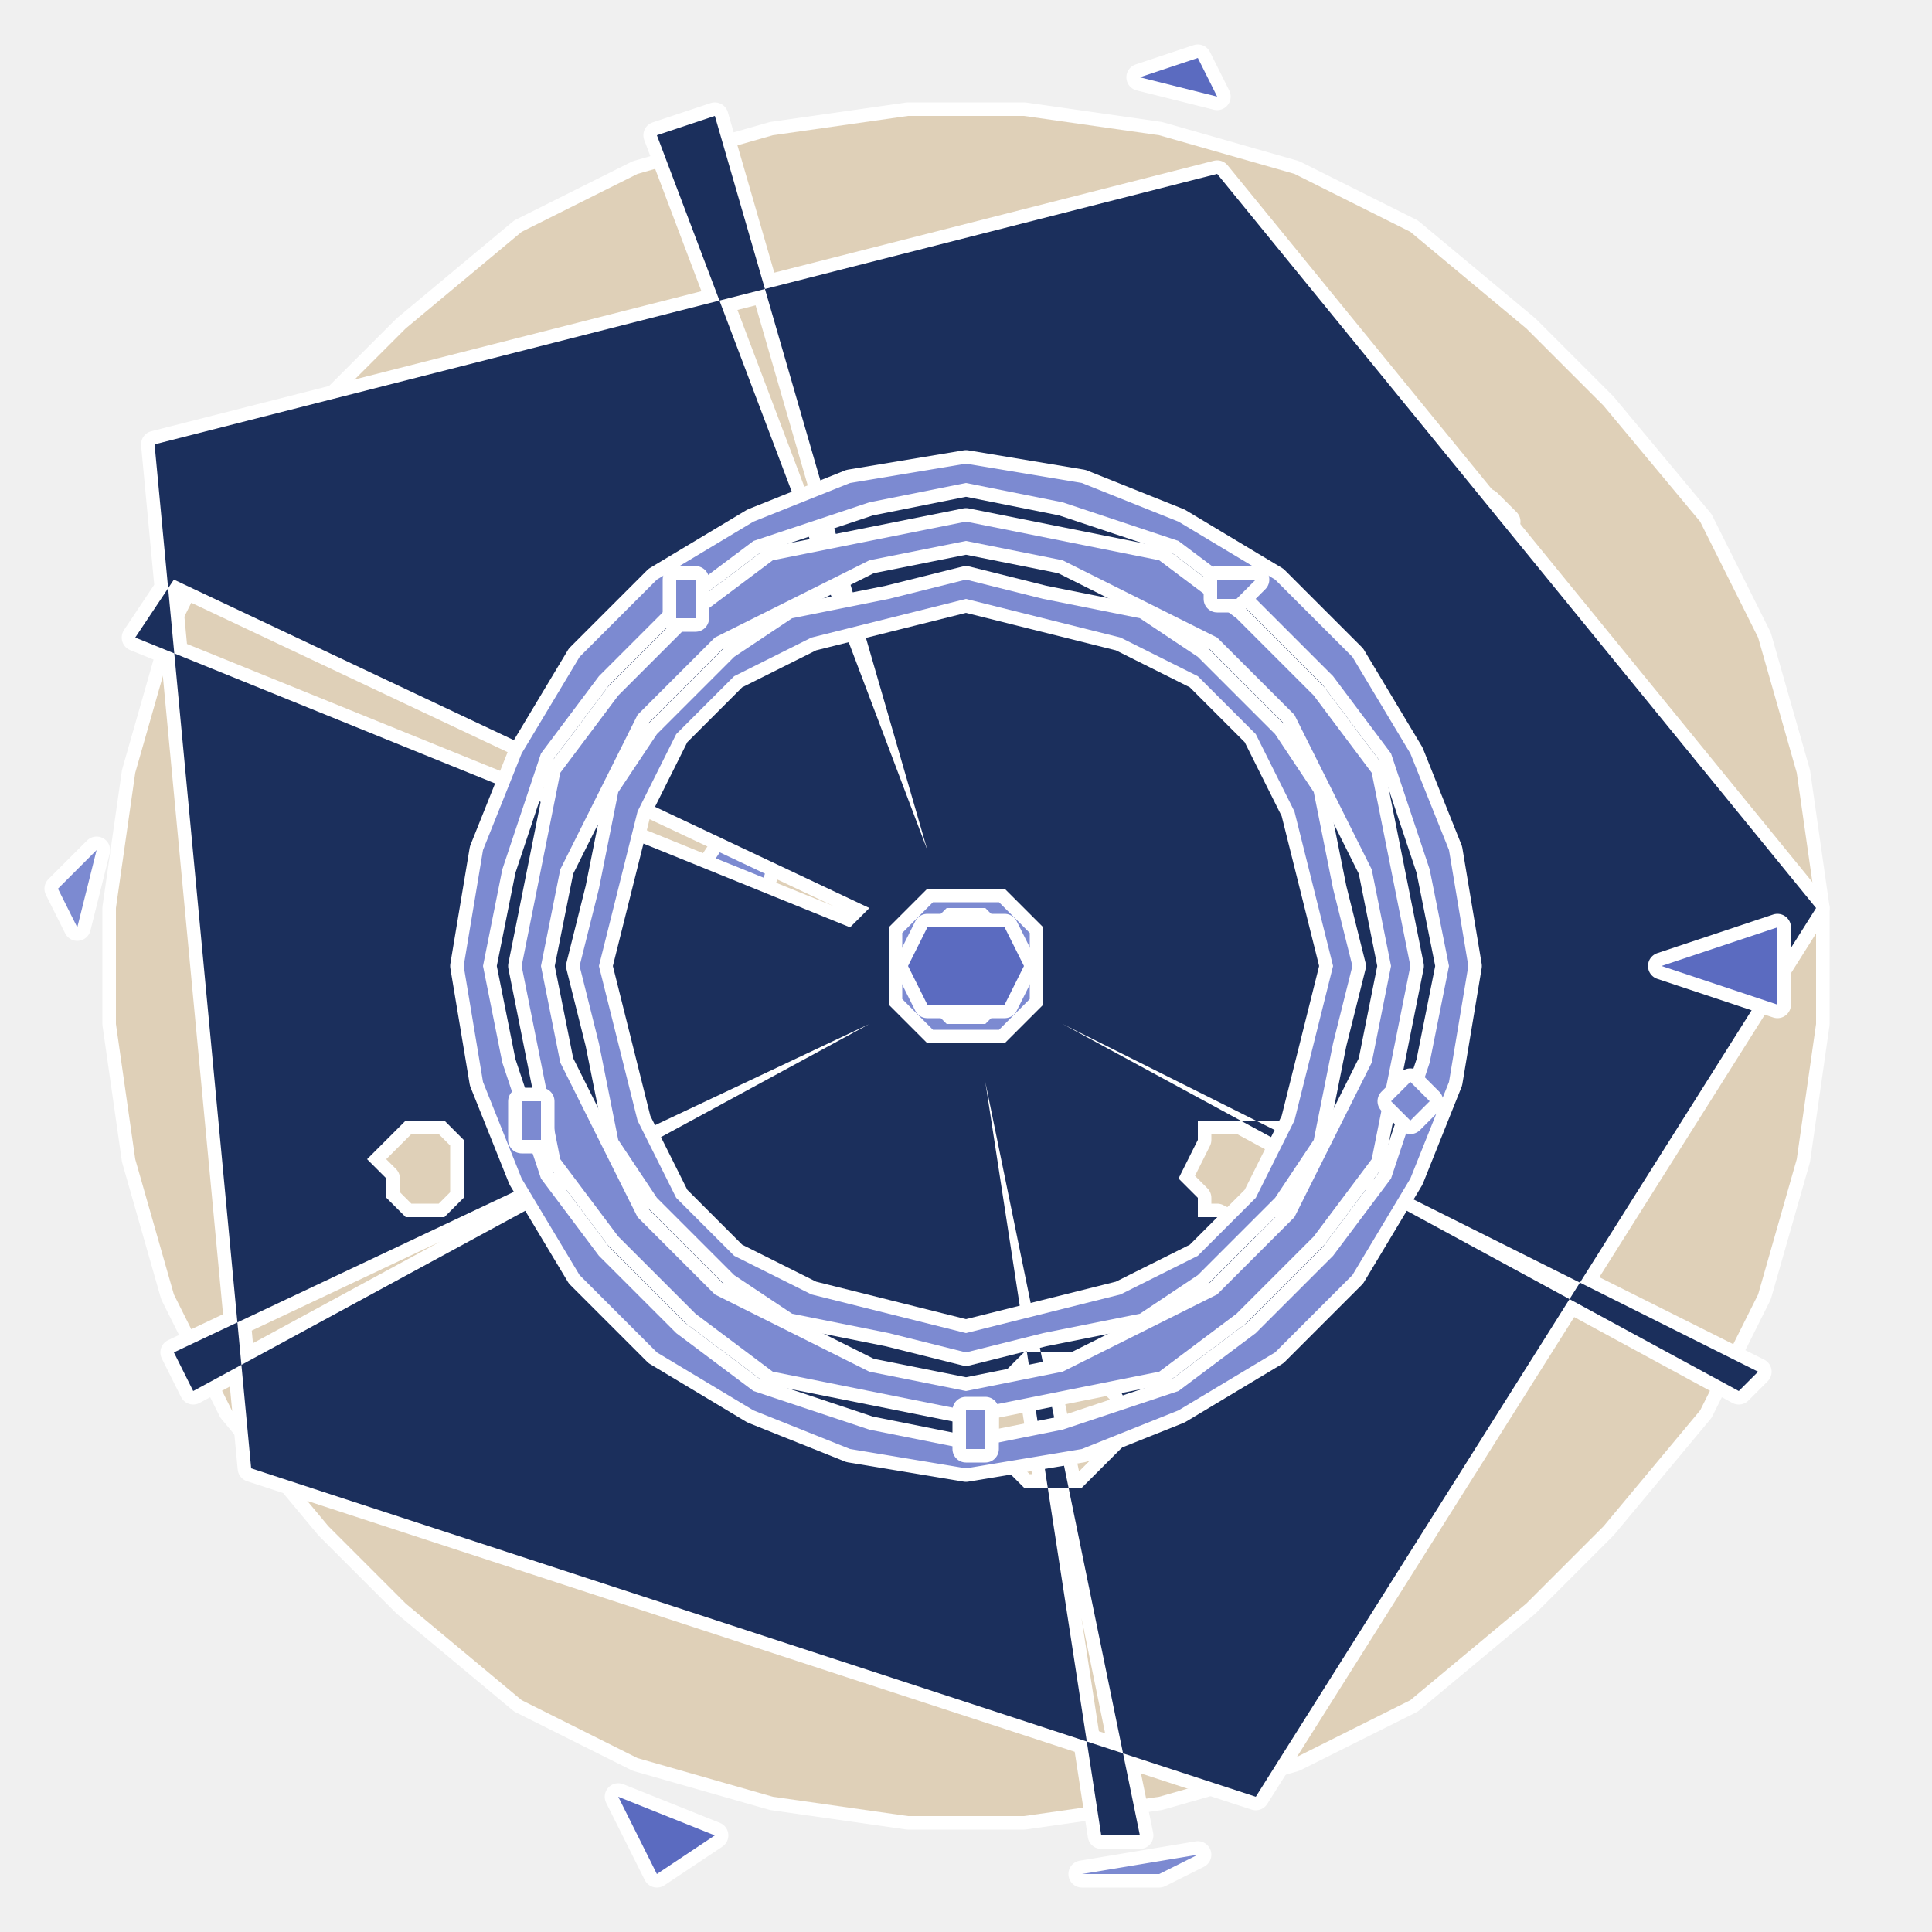
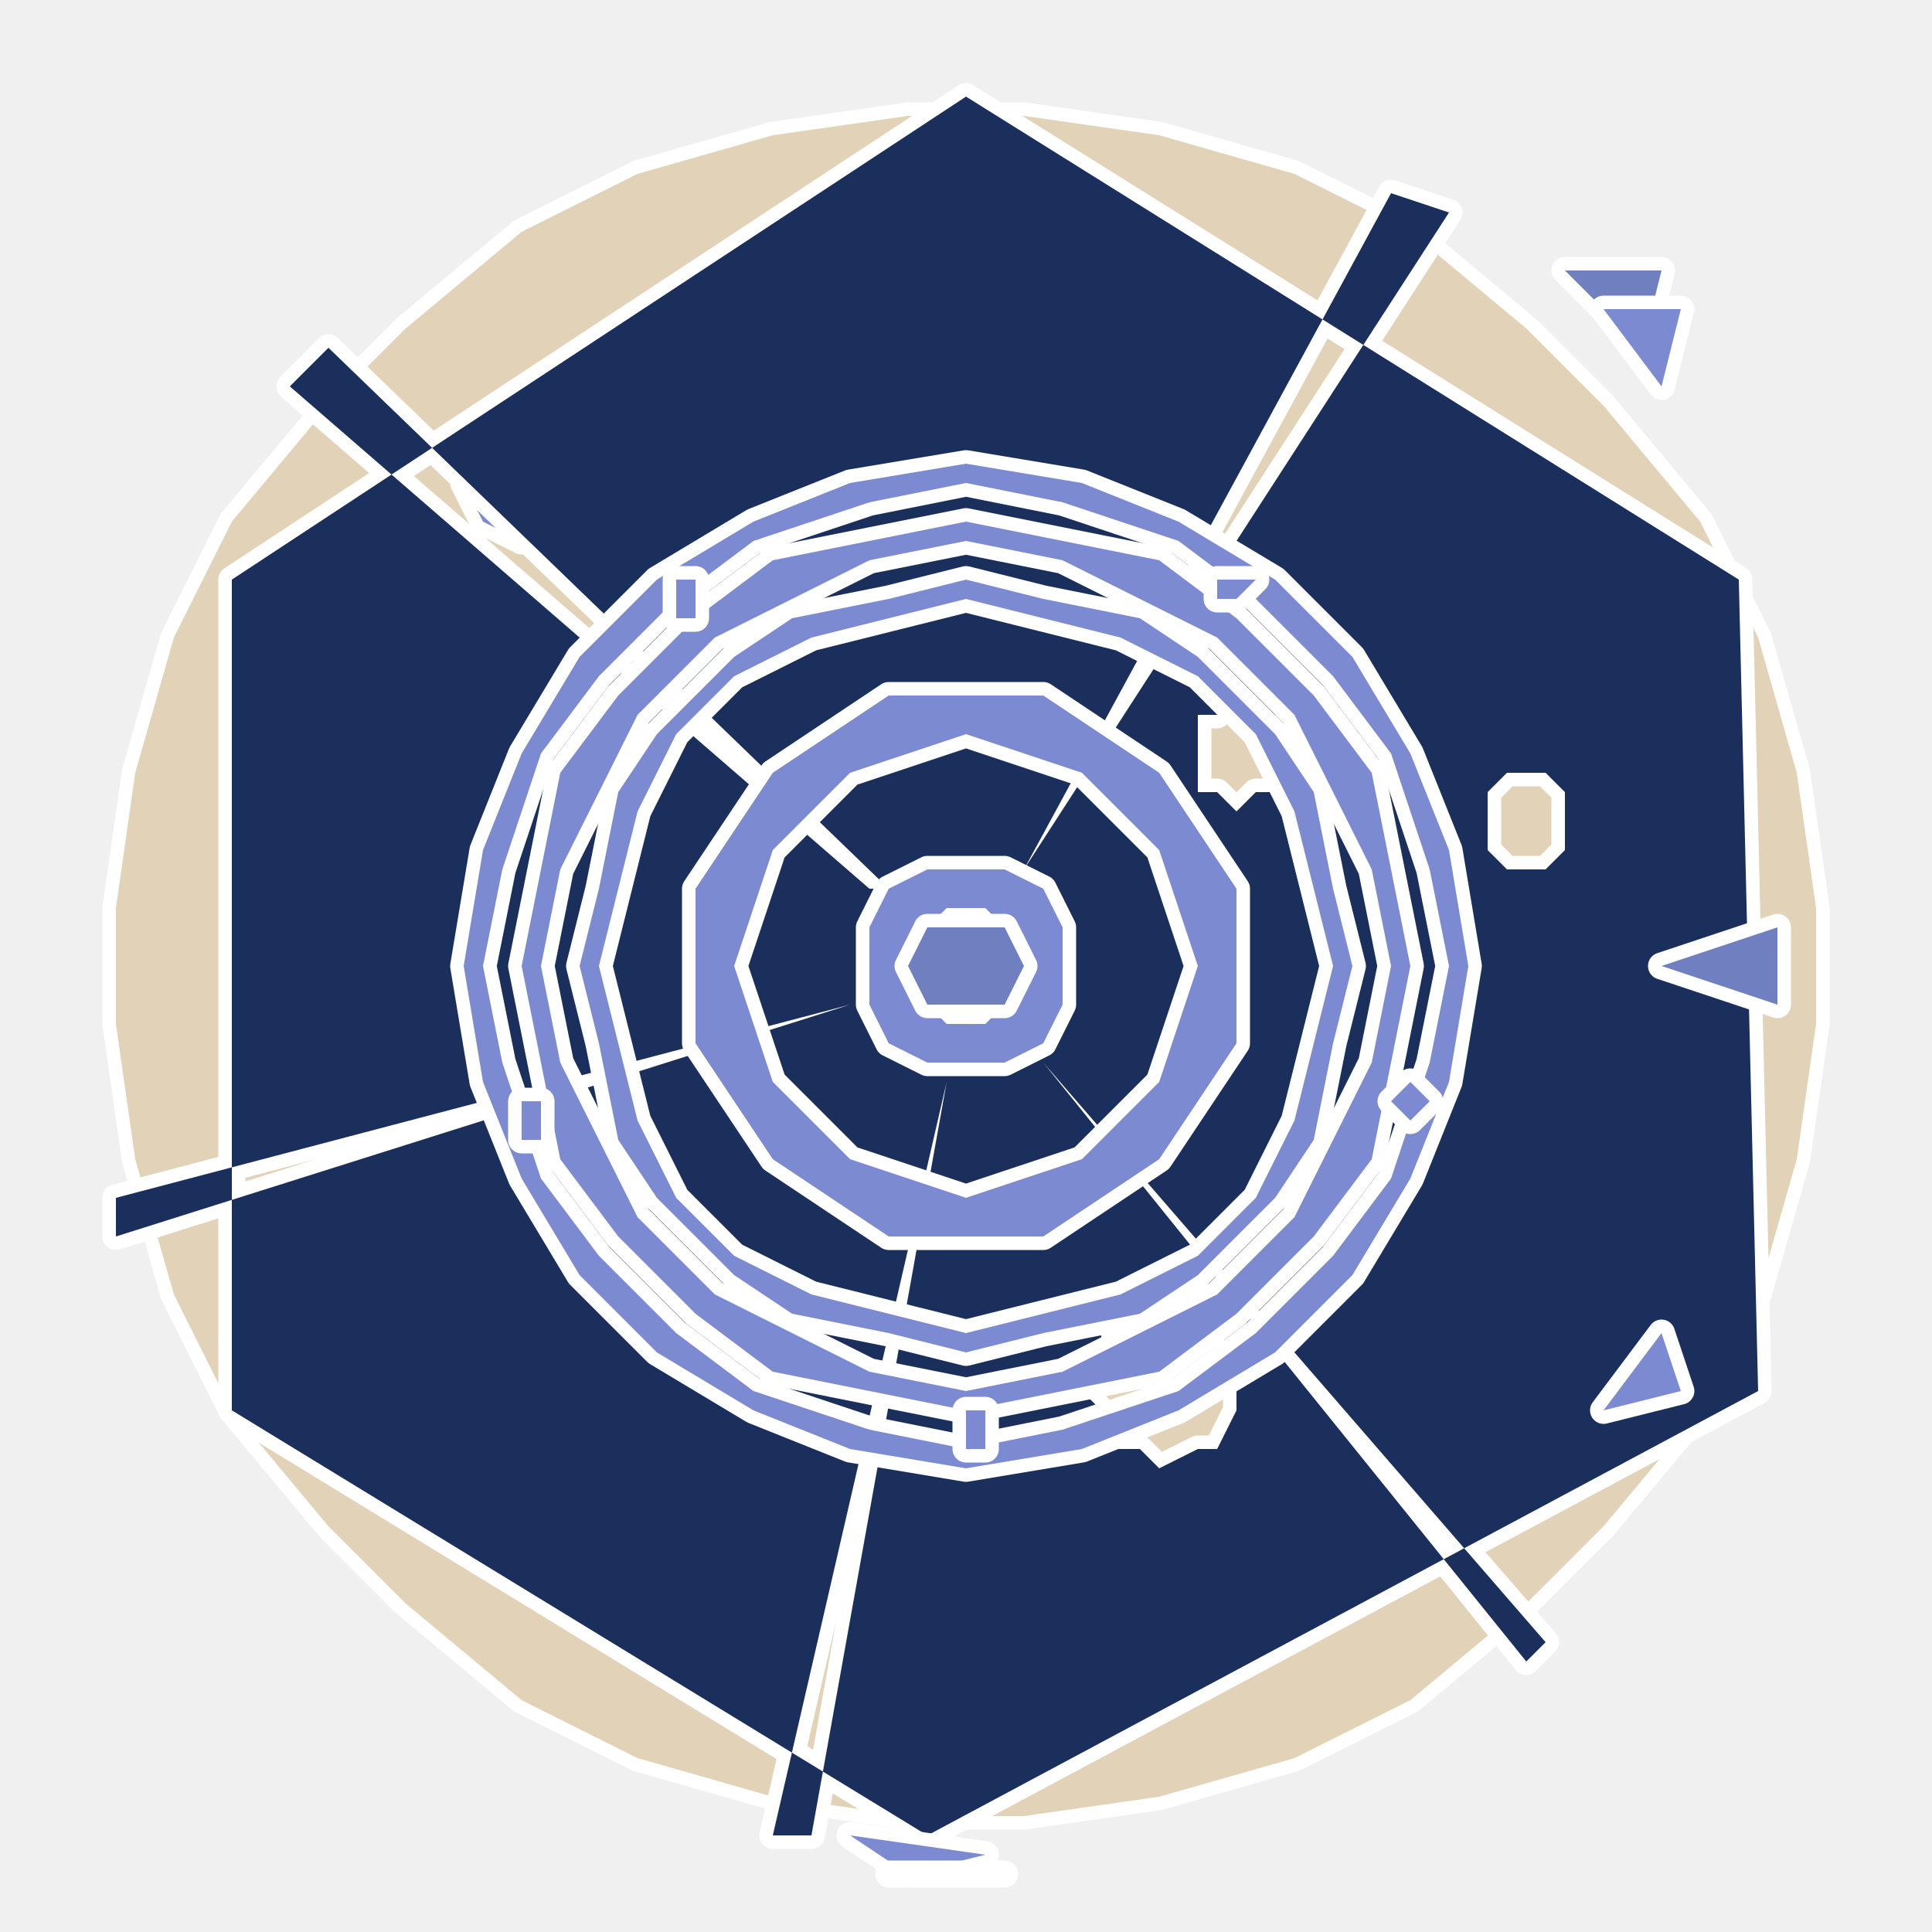
<svg xmlns="http://www.w3.org/2000/svg" viewBox="0 0 100 100" role="img" aria-label="@playform/hook-dsh-edit-suggester - spike-star">
  <style>
		@media (prefers-reduced-motion: no-preference) {
			.hook-dsh-edit-suggester-scene * { transform-box: view-box; transform-origin: 50% 50%; }
- 		.hook-dsh-edit-suggester-counter { animation: hook-dsh-edit-suggester-counter 21s linear -5s infinite; }
+ 		.hook-dsh-edit-suggester-counter { animation: hook-dsh-edit-suggester-counter 20s linear -1s infinite; }
		@keyframes hook-dsh-edit-suggester-counter { to { transform: rotate(-360deg); } }
- 		.hook-dsh-edit-suggester-breathe { animation: hook-dsh-edit-suggester-breathe 7s ease-in-out -5s infinite; }
+ 		.hook-dsh-edit-suggester-breathe { animation: hook-dsh-edit-suggester-breathe 7s ease-in-out -1s infinite; }
		@keyframes hook-dsh-edit-suggester-breathe { 50% { transform: scale(1.06); opacity: 0.85; } }
- 		.hook-dsh-edit-suggester-fire { animation: hook-dsh-edit-suggester-fire 3.2s ease-in-out infinite; }
+ 		.hook-dsh-edit-suggester-fire { animation: hook-dsh-edit-suggester-fire 3.1s ease-in-out infinite; }
		@keyframes hook-dsh-edit-suggester-fire { 0%, 100% { opacity: 0.35; } 50% { opacity: 1; } }
- 		.hook-dsh-edit-suggester-twinkle { animation: hook-dsh-edit-suggester-twinkle 12s ease-in-out -5s infinite; }
+ 		.hook-dsh-edit-suggester-twinkle { animation: hook-dsh-edit-suggester-twinkle 11s ease-in-out -1s infinite; }
		@keyframes hook-dsh-edit-suggester-twinkle { 0%, 100% { transform: scale(0.94); opacity: 0.4; } 50% { transform: scale(1.06); opacity: 1; } }
		}
	</style>
  <defs>
    <path id="hook-dsh-edit-suggester-0" d="M91,67 L88,73 L83,79 L79,83 L73,88 L67,91 L60,93 L53,94 L47,94 L40,93 L33,91 L27,88 L21,83 L17,79 L12,73 L9,67 L7,60 L6,53 L6,47 L7,40 L9,33 L12,27 L17,21 L21,17 L27,12 L33,9 L40,7 L47,6 L53,6 L60,7 L67,9 L73,12 L79,17 L83,21 L88,27 L91,33 L93,40 L94,47 L94,53 L93,60 Z" />
-     <path id="hook-dsh-edit-suggester-1" d="M64,18 L63,20 L62,20 L60,20 L59,18 L60,16 L62,16 L63,16 Z" />
-     <path id="hook-dsh-edit-suggester-2" d="M78,27 L77,29 L75,30 L74,29 L73,27 L74,26 L75,25 L77,26 Z" />
-     <path id="hook-dsh-edit-suggester-3" d="M64,50 L64,54 L62,57 L60,60 L57,62 L54,64 L50,64 L46,64 L43,62 L40,60 L38,57 L36,54 L36,50 L36,46 L38,43 L40,40 L43,38 L46,36 L50,36 L54,36 L57,38 L60,40 L62,43 L64,46 Z M62,50 L61,53 L60,56 L58,58 L56,60 L53,61 L50,62 L47,61 L44,60 L42,58 L40,56 L39,53 L38,50 L39,47 L40,44 L42,42 L44,40 L47,39 L50,38 L53,39 L56,40 L58,42 L60,44 L61,47 Z" />
-     <path id="hook-dsh-edit-suggester-4" d="M55,50 L55,52 L54,54 L52,55 L50,55 L48,55 L46,54 L45,52 L45,50 L45,48 L46,46 L48,45 L50,45 L52,45 L54,46 L55,48 Z M53,50 L53,51 L52,52 L51,53 L50,53 L49,53 L48,52 L47,51 L47,50 L47,49 L48,48 L49,47 L50,47 L51,47 L52,48 L53,49 Z" />
-     <path id="hook-dsh-edit-suggester-5" d="M94,47 L65,93 L13,76 L8,23 L63,9 Z M55,53 L91,71 L90,72 L55,53 Z M68,61 L67,62 L67,63 L66,63 L65,64 L63,63 L62,63 L62,62 L61,61 L62,59 L62,58 L63,58 L65,58 L66,58 L67,58 L67,59 Z M51,56 L59,95 L57,95 L51,56 Z M45,53 L10,72 L9,70 L45,53 Z M59,74 L58,75 L57,76 L56,77 L55,77 L53,77 L52,76 L51,75 L51,74 L51,72 L52,71 L53,70 L55,70 L56,70 L57,71 L58,72 Z M44,48 L7,33 L9,30 L45,47 Z M48,44 L34,7 L37,6 L48,44 Z M24,60 L24,61 L24,62 L23,63 L22,63 L21,63 L20,62 L20,61 L19,60 L20,59 L20,59 L21,58 L22,58 L23,58 L24,59 L24,59 Z M54,50 L54,52 L53,53 L52,54 L50,54 L48,54 L47,53 L46,52 L46,50 L46,48 L47,47 L48,46 L50,46 L52,46 L53,47 L54,48 Z" />
-     <path id="hook-dsh-edit-suggester-6" d="M92,48 L86,50 L92,52 Z" />
-     <path id="hook-dsh-edit-suggester-7" d="M70,50 L69,54 L68,59 L66,62 L62,66 L59,68 L54,69 L50,70 L46,69 L41,68 L38,66 L34,62 L32,59 L31,54 L30,50 L31,46 L32,41 L34,38 L38,34 L41,32 L46,31 L50,30 L54,31 L59,32 L62,34 L66,38 L68,41 L69,46 Z M69,50 L68,54 L67,58 L65,62 L62,65 L58,67 L54,68 L50,69 L46,68 L42,67 L38,65 L35,62 L33,58 L32,54 L31,50 L32,46 L33,42 L35,38 L38,35 L42,33 L46,32 L50,31 L54,32 L58,33 L62,35 L65,38 L67,42 L68,46 Z" />
-     <path id="hook-dsh-edit-suggester-8" d="M73,50 L72,55 L71,60 L68,64 L64,68 L60,71 L55,72 L50,73 L45,72 L40,71 L36,68 L32,64 L29,60 L28,55 L27,50 L28,45 L29,40 L32,36 L36,32 L40,29 L45,28 L50,27 L55,28 L60,29 L64,32 L68,36 L71,40 L72,45 Z M72,50 L71,55 L69,59 L67,63 L63,67 L59,69 L55,71 L50,72 L45,71 L41,69 L37,67 L33,63 L31,59 L29,55 L28,50 L29,45 L31,41 L33,37 L37,33 L41,31 L45,29 L50,28 L55,29 L59,31 L63,33 L67,37 L69,41 L71,45 Z" />
-     <path id="hook-dsh-edit-suggester-9" d="M76,50 L75,56 L73,61 L70,66 L66,70 L61,73 L56,75 L50,76 L44,75 L39,73 L34,70 L30,66 L27,61 L25,56 L24,50 L25,44 L27,39 L30,34 L34,30 L39,27 L44,25 L50,24 L56,25 L61,27 L66,30 L70,34 L73,39 L75,44 Z M75,50 L74,55 L72,61 L69,65 L65,69 L61,72 L55,74 L50,75 L45,74 L39,72 L35,69 L31,65 L28,61 L26,55 L25,50 L26,45 L28,39 L31,35 L35,31 L39,28 L45,26 L50,25 L55,26 L61,28 L65,31 L69,35 L72,39 L74,45 Z" />
-     <path id="hook-dsh-edit-suggester-10" d="M74,57 L73,58 L73,58 L72,57 L73,56 L73,56 Z" />
-     <path id="hook-dsh-edit-suggester-11" d="M51,74 L51,75 L50,75 L50,74 L50,73 L51,73 Z" />
-     <path id="hook-dsh-edit-suggester-12" d="M28,58 L28,59 L27,59 L27,58 L27,57 L28,57 Z" />
-     <path id="hook-dsh-edit-suggester-13" d="M36,31 L36,32 L35,32 L35,31 L35,30 L36,30 Z" />
-     <path id="hook-dsh-edit-suggester-14" d="M65,30 L64,31 L63,31 L63,30 L63,30 L64,30 Z" />
-     <path id="hook-dsh-edit-suggester-15" d="M62,96 L60,97 L56,97 Z" />
-     <path id="hook-dsh-edit-suggester-16" d="M37,95 L34,97 L32,93 Z" />
-     <path id="hook-dsh-edit-suggester-17" d="M4,48 L3,46 L5,44 Z" />
-     <path id="hook-dsh-edit-suggester-18" d="M59,4 L62,3 L63,5 Z" />
-     <path id="hook-dsh-edit-suggester-19" d="M53,50 L52,52 L51,52 L49,52 L48,52 L47,50 L48,48 L49,48 L51,48 L52,48 Z" />
+     <path id="hook-dsh-edit-suggester-1" d="M34,79 L34,81 L32,81 L30,81 L30,79 L30,77 L32,76 L34,77 Z" />
+     <path id="hook-dsh-edit-suggester-2" d="M29,25 L29,27 L27,28 L25,27 L24,25 L25,23 L27,23 L29,23 Z" />
+     <path id="hook-dsh-edit-suggester-3" d="M34,79 L33,80 L31,81 L30,80 L29,79 L30,77 L31,76 L33,77 Z" />
+     <path id="hook-dsh-edit-suggester-4" d="M91,72 L48,95 L12,73 L12,30 L50,5 L90,30 Z M54,55 L80,85 L79,86 L54,55 Z M67,39 L67,40 L66,41 L65,41 L64,42 L63,41 L62,41 L62,40 L62,39 L62,38 L62,37 L63,37 L64,36 L65,37 L66,37 L67,38 Z M49,56 L42,95 L40,95 L49,56 Z M44,52 L6,64 L6,62 L44,52 Z M64,72 L64,73 L63,75 L62,75 L60,76 L59,75 L57,75 L57,73 L56,72 L57,70 L57,69 L59,68 L60,68 L62,68 L63,69 L64,70 Z M45,46 L15,20 L17,18 L46,46 Z M53,45 L72,10 L75,11 L53,45 Z M81,42 L81,43 L81,44 L80,45 L79,45 L78,45 L77,44 L77,43 L77,42 L77,41 L77,41 L78,40 L79,40 L80,40 L81,41 L81,41 Z M54,50 L54,52 L53,53 L52,54 L50,54 L48,54 L47,53 L46,52 L46,50 L46,48 L47,47 L48,46 L50,46 L52,46 L53,47 L54,48 Z" />
+     <path id="hook-dsh-edit-suggester-5" d="M64,50 L64,54 L62,57 L60,60 L57,62 L54,64 L50,64 L46,64 L43,62 L40,60 L38,57 L36,54 L36,50 L36,46 L38,43 L40,40 L43,38 L46,36 L50,36 L54,36 L57,38 L60,40 L62,43 L64,46 Z M62,50 L61,53 L60,56 L58,58 L56,60 L53,61 L50,62 L47,61 L44,60 L42,58 L40,56 L39,53 L38,50 L39,47 L40,44 L42,42 L44,40 L47,39 L50,38 L53,39 L56,40 L58,42 L60,44 L61,47 Z" />
+     <path id="hook-dsh-edit-suggester-6" d="M55,50 L55,52 L54,54 L52,55 L50,55 L48,55 L46,54 L45,52 L45,50 L45,48 L46,46 L48,45 L50,45 L52,45 L54,46 L55,48 Z M53,50 L53,51 L52,52 L51,53 L50,53 L49,53 L48,52 L47,51 L47,50 L47,49 L48,48 L49,47 L50,47 L51,47 L52,48 L53,49 Z" />
+     <path id="hook-dsh-edit-suggester-7" d="M92,48 L86,50 L92,52 Z" />
+     <path id="hook-dsh-edit-suggester-8" d="M70,50 L69,54 L68,59 L66,62 L62,66 L59,68 L54,69 L50,70 L46,69 L41,68 L38,66 L34,62 L32,59 L31,54 L30,50 L31,46 L32,41 L34,38 L38,34 L41,32 L46,31 L50,30 L54,31 L59,32 L62,34 L66,38 L68,41 L69,46 Z M69,50 L68,54 L67,58 L65,62 L62,65 L58,67 L54,68 L50,69 L46,68 L42,67 L38,65 L35,62 L33,58 L32,54 L31,50 L32,46 L33,42 L35,38 L38,35 L42,33 L46,32 L50,31 L54,32 L58,33 L62,35 L65,38 L67,42 L68,46 Z" />
+     <path id="hook-dsh-edit-suggester-9" d="M73,50 L72,55 L71,60 L68,64 L64,68 L60,71 L55,72 L50,73 L45,72 L40,71 L36,68 L32,64 L29,60 L28,55 L27,50 L28,45 L29,40 L32,36 L36,32 L40,29 L45,28 L50,27 L55,28 L60,29 L64,32 L68,36 L71,40 L72,45 Z M72,50 L71,55 L69,59 L67,63 L63,67 L59,69 L55,71 L50,72 L45,71 L41,69 L37,67 L33,63 L31,59 L29,55 L28,50 L29,45 L31,41 L33,37 L37,33 L41,31 L45,29 L50,28 L55,29 L59,31 L63,33 L67,37 L69,41 L71,45 Z" />
+     <path id="hook-dsh-edit-suggester-10" d="M76,50 L75,56 L73,61 L70,66 L66,70 L61,73 L56,75 L50,76 L44,75 L39,73 L34,70 L30,66 L27,61 L25,56 L24,50 L25,44 L27,39 L30,34 L34,30 L39,27 L44,25 L50,24 L56,25 L61,27 L66,30 L70,34 L73,39 L75,44 Z M75,50 L74,55 L72,61 L69,65 L65,69 L61,72 L55,74 L50,75 L45,74 L39,72 L35,69 L31,65 L28,61 L26,55 L25,50 L26,45 L28,39 L31,35 L35,31 L39,28 L45,26 L50,25 L55,26 L61,28 L65,31 L69,35 L72,39 L74,45 Z" />
+     <path id="hook-dsh-edit-suggester-11" d="M74,57 L73,58 L73,58 L72,57 L73,56 L73,56 Z" />
+     <path id="hook-dsh-edit-suggester-12" d="M51,74 L51,75 L50,75 L50,74 L50,73 L51,73 Z" />
+     <path id="hook-dsh-edit-suggester-13" d="M28,58 L28,59 L27,59 L27,58 L27,57 L28,57 Z" />
+     <path id="hook-dsh-edit-suggester-14" d="M36,31 L36,32 L35,32 L35,31 L35,30 L36,30 Z" />
+     <path id="hook-dsh-edit-suggester-15" d="M86,69 L87,72 L83,73 Z" />
+     <path id="hook-dsh-edit-suggester-16" d="M65,30 L64,31 L63,31 L63,30 L63,30 L64,30 Z" />
+     <path id="hook-dsh-edit-suggester-17" d="M81,14 L86,14 L85,18 Z" />
+     <path id="hook-dsh-edit-suggester-18" d="M51,96 L47,97 L44,95 Z" />
+     <path id="hook-dsh-edit-suggester-19" d="M52,97 L49,97 L46,97 Z" />
+     <path id="hook-dsh-edit-suggester-20" d="M83,16 L87,16 L86,20 Z" />
+     <path id="hook-dsh-edit-suggester-21" d="M53,50 L52,52 L51,52 L49,52 L48,52 L47,50 L48,48 L49,48 L51,48 L52,48 Z" />
  </defs>
  <g class="hook-dsh-edit-suggester-scene">
-     <g fill="#DFD0B8" fill-opacity="1" fill-rule="evenodd" stroke="#ffffff" stroke-width="1.4" stroke-linejoin="round" paint-order="stroke fill">
+     <g fill="#E2D3B8" fill-opacity="1" fill-rule="evenodd" stroke="#ffffff" stroke-width="1.4" stroke-linejoin="round" paint-order="stroke fill">
      <use class="hook-dsh-edit-suggester-breathe" href="#hook-dsh-edit-suggester-0" />
    </g>
    <g fill="#7C8AD1" fill-opacity="1" fill-rule="evenodd" stroke="#ffffff" stroke-width="1.4" stroke-linejoin="round" paint-order="stroke fill">
-       <use class="hook-dsh-edit-suggester-fire" style="animation-delay:-5.00s" href="#hook-dsh-edit-suggester-1" />
-       <use class="hook-dsh-edit-suggester-fire" style="animation-delay:-5.18s" href="#hook-dsh-edit-suggester-2" />
-       <use class="hook-dsh-edit-suggester-breathe" href="#hook-dsh-edit-suggester-3" />
-       <use class="hook-dsh-edit-suggester-breathe" href="#hook-dsh-edit-suggester-4" />
+       <use class="hook-dsh-edit-suggester-fire" style="animation-delay:-1.00s" href="#hook-dsh-edit-suggester-1" />
+       <use class="hook-dsh-edit-suggester-fire" style="animation-delay:-1.18s" href="#hook-dsh-edit-suggester-2" />
+       <use class="hook-dsh-edit-suggester-fire" style="animation-delay:-1.36s" href="#hook-dsh-edit-suggester-3" />
    </g>
    <g fill="#1B2F5C" fill-opacity="1" fill-rule="evenodd" stroke="#ffffff" stroke-width="1.4" stroke-linejoin="round" paint-order="stroke fill">
-       <use href="#hook-dsh-edit-suggester-5" />
-     </g>
-     <g fill="#5B6BC0" fill-opacity="1" fill-rule="evenodd" stroke="#ffffff" stroke-width="1.4" stroke-linejoin="round" paint-order="stroke fill">
-       <use class="hook-dsh-edit-suggester-fire" style="animation-delay:-5.36s" href="#hook-dsh-edit-suggester-6" />
+       <use href="#hook-dsh-edit-suggester-4" />
    </g>
    <g fill="#7C8AD1" fill-opacity="1" fill-rule="evenodd" stroke="#ffffff" stroke-width="1.4" stroke-linejoin="round" paint-order="stroke fill">
-       <use class="hook-dsh-edit-suggester-breathe" href="#hook-dsh-edit-suggester-7" />
+       <use class="hook-dsh-edit-suggester-breathe" href="#hook-dsh-edit-suggester-5" />
+       <use class="hook-dsh-edit-suggester-breathe" href="#hook-dsh-edit-suggester-6" />
+     </g>
+     <g fill="#6F7FC0" fill-opacity="1" fill-rule="evenodd" stroke="#ffffff" stroke-width="1.4" stroke-linejoin="round" paint-order="stroke fill">
+       <use class="hook-dsh-edit-suggester-fire" style="animation-delay:-1.54s" href="#hook-dsh-edit-suggester-7" />
+     </g>
+     <g fill="#7C8AD1" fill-opacity="1" fill-rule="evenodd" stroke="#ffffff" stroke-width="1.4" stroke-linejoin="round" paint-order="stroke fill">
      <use class="hook-dsh-edit-suggester-breathe" href="#hook-dsh-edit-suggester-8" />
      <use class="hook-dsh-edit-suggester-breathe" href="#hook-dsh-edit-suggester-9" />
-       <use class="hook-dsh-edit-suggester-counter" href="#hook-dsh-edit-suggester-10" />
+       <use class="hook-dsh-edit-suggester-breathe" href="#hook-dsh-edit-suggester-10" />
      <use class="hook-dsh-edit-suggester-counter" href="#hook-dsh-edit-suggester-11" />
      <use class="hook-dsh-edit-suggester-counter" href="#hook-dsh-edit-suggester-12" />
      <use class="hook-dsh-edit-suggester-counter" href="#hook-dsh-edit-suggester-13" />
      <use class="hook-dsh-edit-suggester-counter" href="#hook-dsh-edit-suggester-14" />
      <use class="hook-dsh-edit-suggester-twinkle" href="#hook-dsh-edit-suggester-15" />
+       <use class="hook-dsh-edit-suggester-counter" href="#hook-dsh-edit-suggester-16" />
    </g>
-     <g fill="#5B6BC0" fill-opacity="1" fill-rule="evenodd" stroke="#ffffff" stroke-width="1.4" stroke-linejoin="round" paint-order="stroke fill">
-       <use class="hook-dsh-edit-suggester-twinkle" href="#hook-dsh-edit-suggester-16" />
+     <g fill="#6F7FC0" fill-opacity="1" fill-rule="evenodd" stroke="#ffffff" stroke-width="1.4" stroke-linejoin="round" paint-order="stroke fill">
+       <use class="hook-dsh-edit-suggester-twinkle" href="#hook-dsh-edit-suggester-17" />
    </g>
    <g fill="#7C8AD1" fill-opacity="1" fill-rule="evenodd" stroke="#ffffff" stroke-width="1.4" stroke-linejoin="round" paint-order="stroke fill">
-       <use class="hook-dsh-edit-suggester-twinkle" href="#hook-dsh-edit-suggester-17" />
+       <use class="hook-dsh-edit-suggester-twinkle" href="#hook-dsh-edit-suggester-18" />
    </g>
-     <g fill="#5B6BC0" fill-opacity="1" fill-rule="evenodd" stroke="#ffffff" stroke-width="1.4" stroke-linejoin="round" paint-order="stroke fill">
-       <use class="hook-dsh-edit-suggester-twinkle" href="#hook-dsh-edit-suggester-18" />
-       <use class="hook-dsh-edit-suggester-breathe" href="#hook-dsh-edit-suggester-19" />
+     <g fill="#6F7FC0" fill-opacity="1" fill-rule="evenodd" stroke="#ffffff" stroke-width="1.4" stroke-linejoin="round" paint-order="stroke fill">
+       <use class="hook-dsh-edit-suggester-twinkle" href="#hook-dsh-edit-suggester-19" />
+     </g>
+     <g fill="#7C8AD1" fill-opacity="1" fill-rule="evenodd" stroke="#ffffff" stroke-width="1.4" stroke-linejoin="round" paint-order="stroke fill">
+       <use class="hook-dsh-edit-suggester-twinkle" href="#hook-dsh-edit-suggester-20" />
+     </g>
+     <g fill="#6F7FC0" fill-opacity="1" fill-rule="evenodd" stroke="#ffffff" stroke-width="1.4" stroke-linejoin="round" paint-order="stroke fill">
+       <use class="hook-dsh-edit-suggester-breathe" href="#hook-dsh-edit-suggester-21" />
    </g>
  </g>
</svg>
